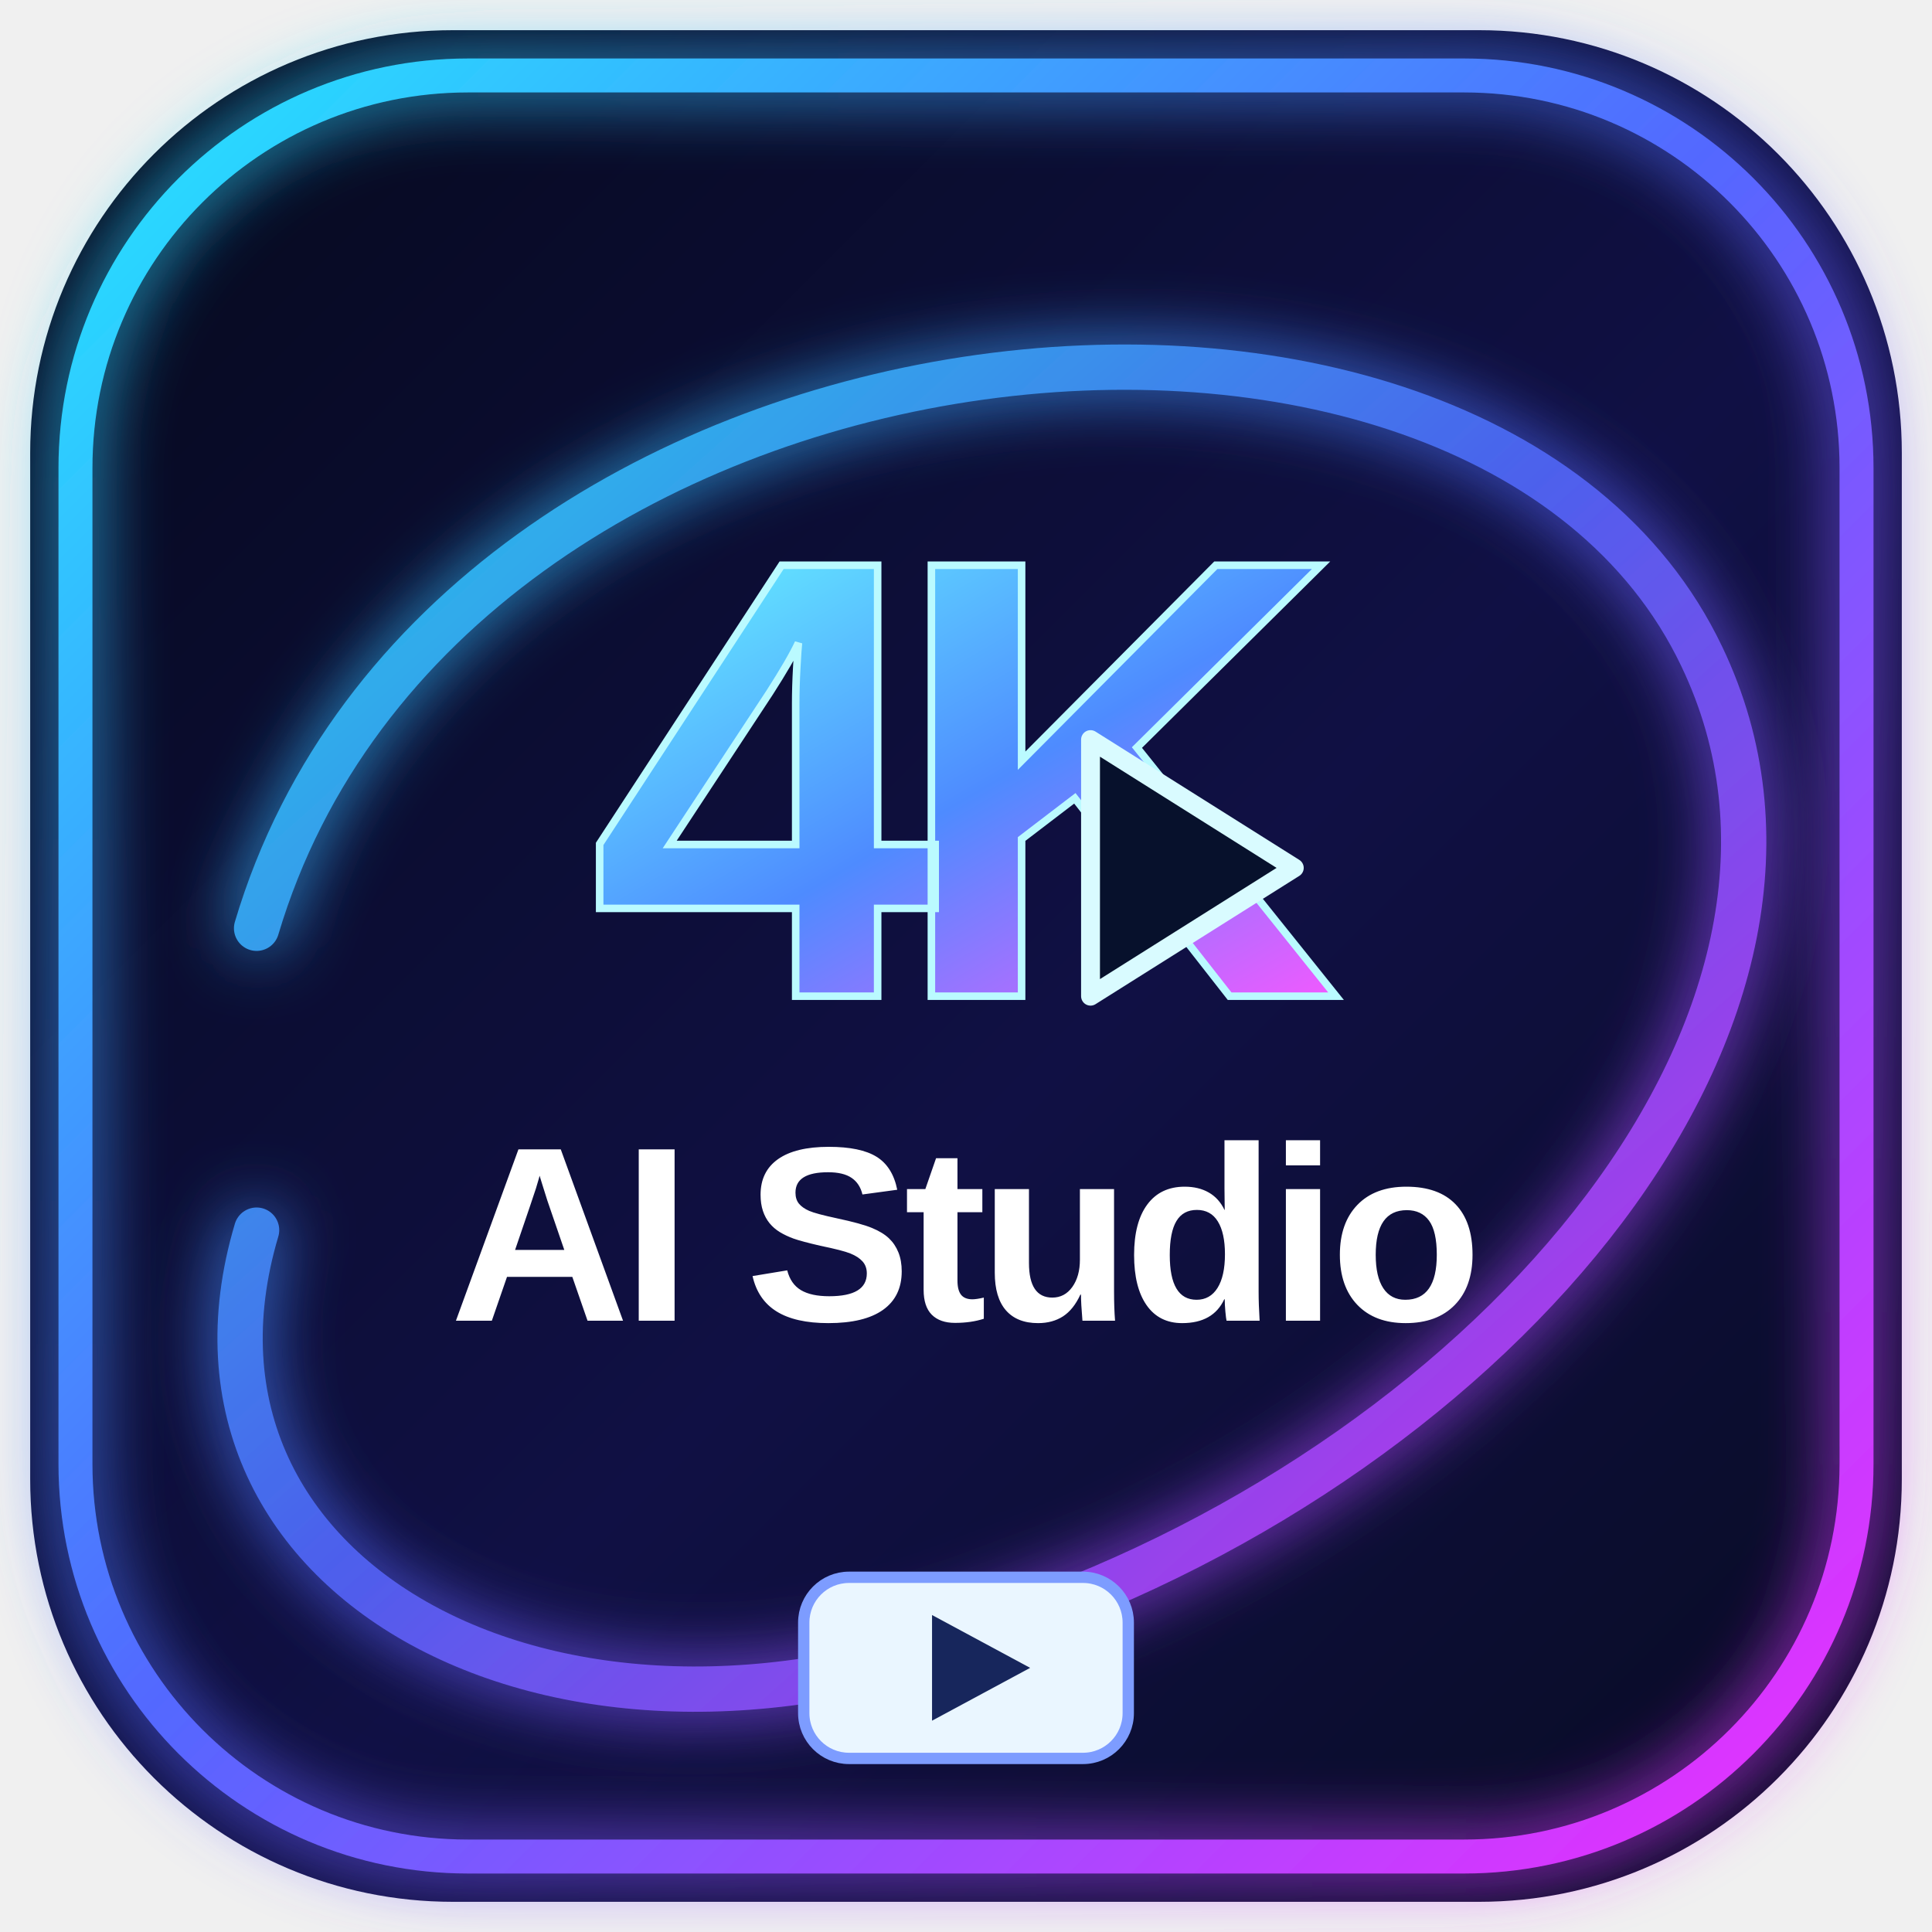
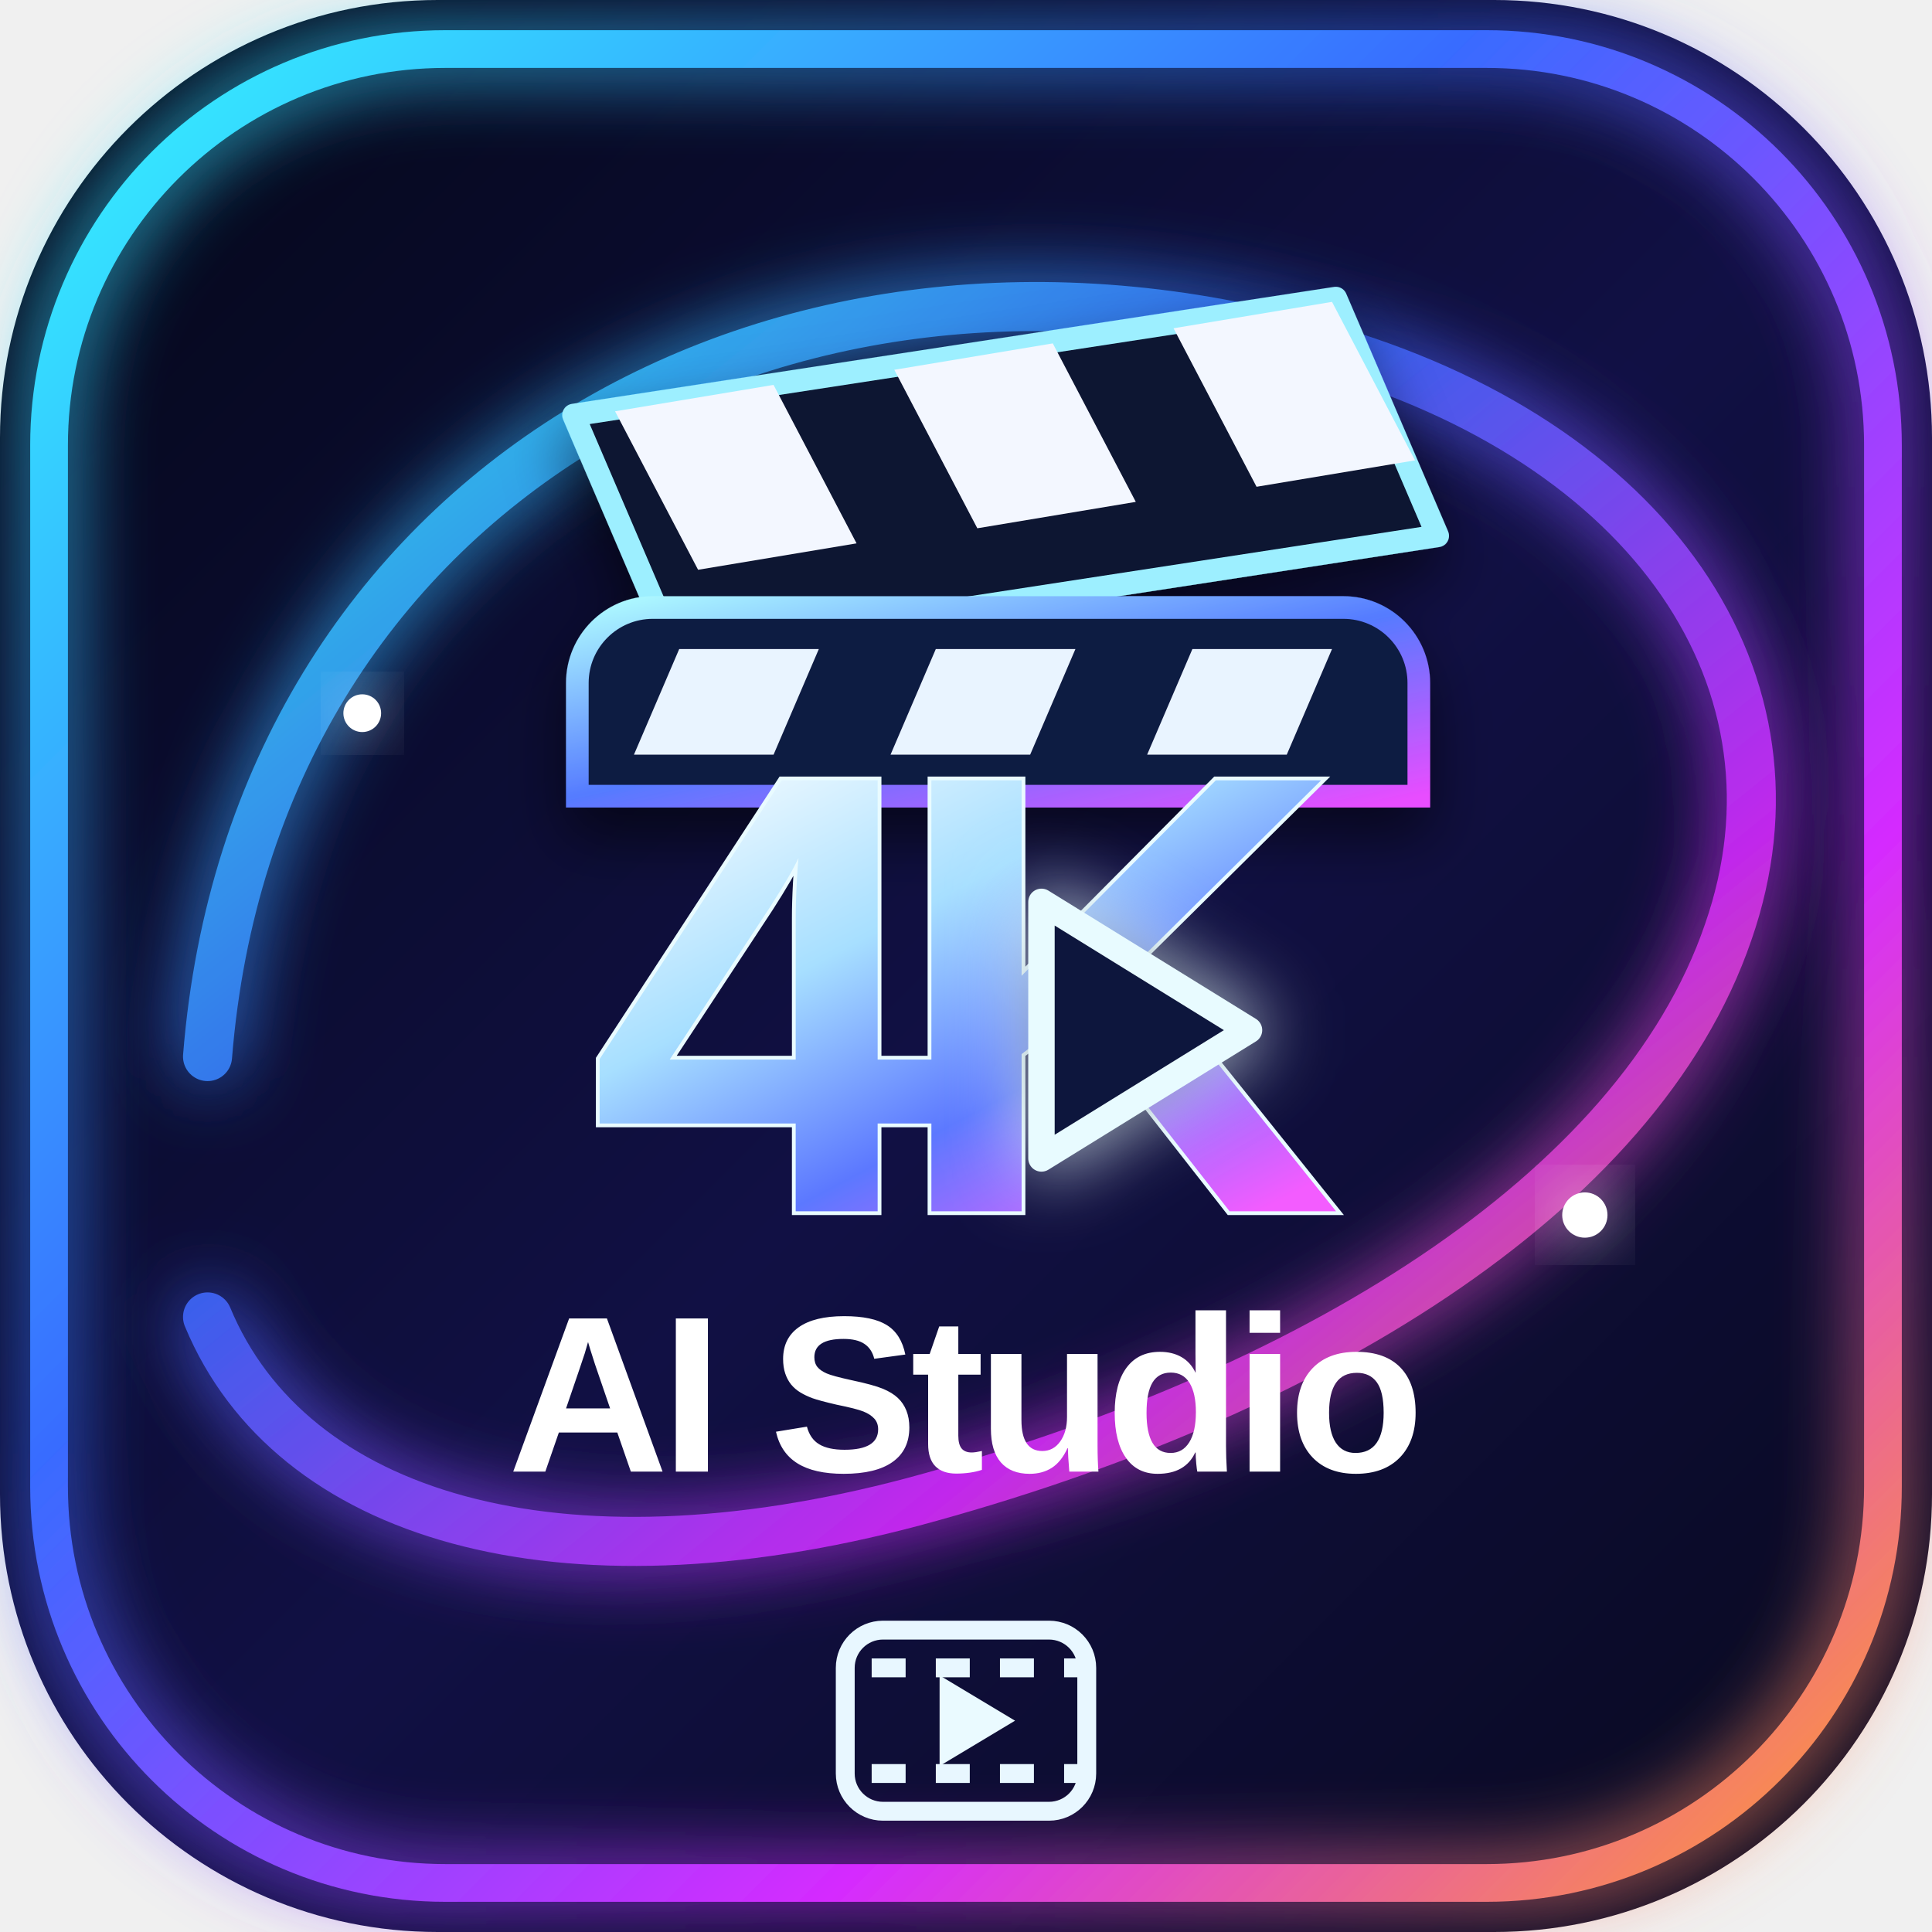
<svg xmlns="http://www.w3.org/2000/svg" viewBox="0 0 512 512">
  <defs>
    <linearGradient id="bg" x1="0" y1="0" x2="1" y2="1">
-       <stop stop-color="#05091b" />
-       <stop offset=".55" stop-color="#101044" />
-       <stop offset="1" stop-color="#080b22" />
+       <stop stop-color="#030716" />
+       <stop offset=".52" stop-color="#111044" />
+       <stop offset="1" stop-color="#08091d" />
    </linearGradient>
-     <linearGradient id="neon" x1="0" y1="0" x2="1" y2="1">
-       <stop stop-color="#24e8ff" />
-       <stop offset=".48" stop-color="#5368ff" />
-       <stop offset="1" stop-color="#f02cff" />
+     <linearGradient id="edge" x1="0" y1="0" x2="1" y2="1">
+       <stop stop-color="#35f5ff" />
+       <stop offset=".38" stop-color="#386cff" />
+       <stop offset=".72" stop-color="#d52bff" />
+       <stop offset="1" stop-color="#ff9c32" />
    </linearGradient>
-     <linearGradient id="letters" x1="0" y1="0" x2="1" y2="1">
-       <stop stop-color="#66f6ff" />
-       <stop offset=".52" stop-color="#4e8bff" />
-       <stop offset="1" stop-color="#f05aff" />
+     <linearGradient id="metal" x1="0" y1="0" x2=".9" y2="1">
+       <stop stop-color="#fff" />
+       <stop offset=".38" stop-color="#a7dfff" />
+       <stop offset=".68" stop-color="#5c78ff" />
+       <stop offset="1" stop-color="#f35cff" />
    </linearGradient>
-     <filter id="glow" x="-50%" y="-50%" width="200%" height="200%">
-       <feGaussianBlur stdDeviation="9" result="b" />
+     <linearGradient id="clap" x1="0" y1="0" x2="1" y2="1">
+       <stop stop-color="#aefaff" />
+       <stop offset=".5" stop-color="#557bff" />
+       <stop offset="1" stop-color="#e84dff" />
+     </linearGradient>
+     <filter id="glow" x="-60%" y="-60%" width="220%" height="220%">
+       <feGaussianBlur stdDeviation="10" result="blur" />
      <feMerge>
-         <feMergeNode in="b" />
+         <feMergeNode in="blur" />
+         <feMergeNode in="SourceGraphic" />
+       </feMerge>
+     </filter>
+     <filter id="shadow" x="-40%" y="-40%" width="180%" height="180%">
+       <feGaussianBlur in="SourceAlpha" stdDeviation="8" />
+       <feOffset dy="8" />
+       <feComponentTransfer>
+         <feFuncA type="linear" slope=".55" />
+       </feComponentTransfer>
+       <feMerge>
+         <feMergeNode />
        <feMergeNode in="SourceGraphic" />
      </feMerge>
    </filter>
  </defs>
-   <rect x="8" y="8" width="496" height="496" rx="112" fill="url(#bg)" />
-   <rect x="20" y="20" width="472" height="472" rx="104" fill="none" stroke="url(#neon)" stroke-width="9" filter="url(#glow)" />
-   <path d="M68 246C118 78 392 50 451 174c45 94-53 211-183 256C151 479 40 420 68 326" fill="none" stroke="url(#neon)" stroke-width="12" stroke-linecap="round" opacity=".9" filter="url(#glow)" />
-   <text x="256" y="264" text-anchor="middle" font-family="Arial,Helvetica,sans-serif" font-size="166" font-weight="900" letter-spacing="-13" fill="url(#letters)" stroke="#bafaff" stroke-width="2">4K</text>
-   <path d="M289 196l54 34-54 34z" fill="#07112c" stroke="#d9fbff" stroke-width="5" stroke-linejoin="round" />
-   <text x="256" y="350" text-anchor="middle" font-family="Arial,Helvetica,sans-serif" font-size="66" font-weight="800" letter-spacing="-2" fill="#fff">AI Studio</text>
-   <path d="M142 400h228" stroke="url(#neon)" stroke-width="7" stroke-linecap="round" filter="url(#glow)" />
-   <rect x="213" y="418" width="86" height="48" rx="12" fill="#eaf6ff" stroke="#7d9cff" stroke-width="3" />
-   <path d="M247 428l26 14-26 14z" fill="#17265c" />
+   <rect width="512" height="512" rx="116" fill="url(#bg)" />
+   <rect x="13" y="13" width="486" height="486" rx="105" fill="none" stroke="url(#edge)" stroke-width="10" filter="url(#glow)" />
+   <path d="M55 280C67 130 206 51 350 92c88 25 131 89 108 155-24 70-112 123-216 151-94 25-165 4-187-49" fill="none" stroke="url(#edge)" stroke-width="13" stroke-linecap="round" opacity=".9" filter="url(#glow)" />
+   <g filter="url(#shadow)">
+     <path d="M152 110l202-31 27 63-202 31z" fill="#0b1230" stroke="#9defff" stroke-width="6" stroke-linejoin="round" />
+     <path d="M163 109l42-7 22 42-42 7zm74-11l42-7 22 42-42 7zm74-11l42-7 22 42-42 7z" fill="#f3f7ff" />
+     <path d="M173 161h183a20 20 0 0 1 20 20v30H153v-30a20 20 0 0 1 20-20z" fill="#111a43" stroke="url(#clap)" stroke-width="6" />
+     <path d="M180 172h37l-12 28h-37zm68 0h37l-12 28h-37zm68 0h37l-12 28h-37z" fill="#e9f4ff" />
+   </g>
+   <text x="256" y="321" text-anchor="middle" font-family="Arial,Helvetica,sans-serif" font-size="166" font-weight="900" letter-spacing="-13" fill="url(#metal)" stroke="#e9fbff" stroke-width="2" paint-order="stroke">4K</text>
+   <path d="M276 239l55 34-55 34z" fill="#10163c" stroke="#e8fbff" stroke-width="7" stroke-linejoin="round" filter="url(#glow)" />
+   <text x="256" y="390" text-anchor="middle" font-family="Arial,Helvetica,sans-serif" font-size="59" font-weight="800" letter-spacing="-2" fill="#fff">AI Studio</text>
+   <path d="M116 419h280" stroke="url(#edge)" stroke-width="7" stroke-linecap="round" filter="url(#glow)" />
+   <g transform="translate(224 432)" fill="none" stroke="#e8f7ff" stroke-width="5">
+     <rect width="64" height="48" rx="10" />
+     <path d="M7 10h9m8 0h9m8 0h9m8 0h7M7 38h9m8 0h9m8 0h9m8 0h7" />
+   </g>
+   <path d="M249 444l20 12-20 12z" fill="#eafaff" />
+   <circle cx="96" cy="189" r="5" fill="#fff" filter="url(#glow)" />
+   <circle cx="420" cy="322" r="6" fill="#fff" filter="url(#glow)" />
</svg>
